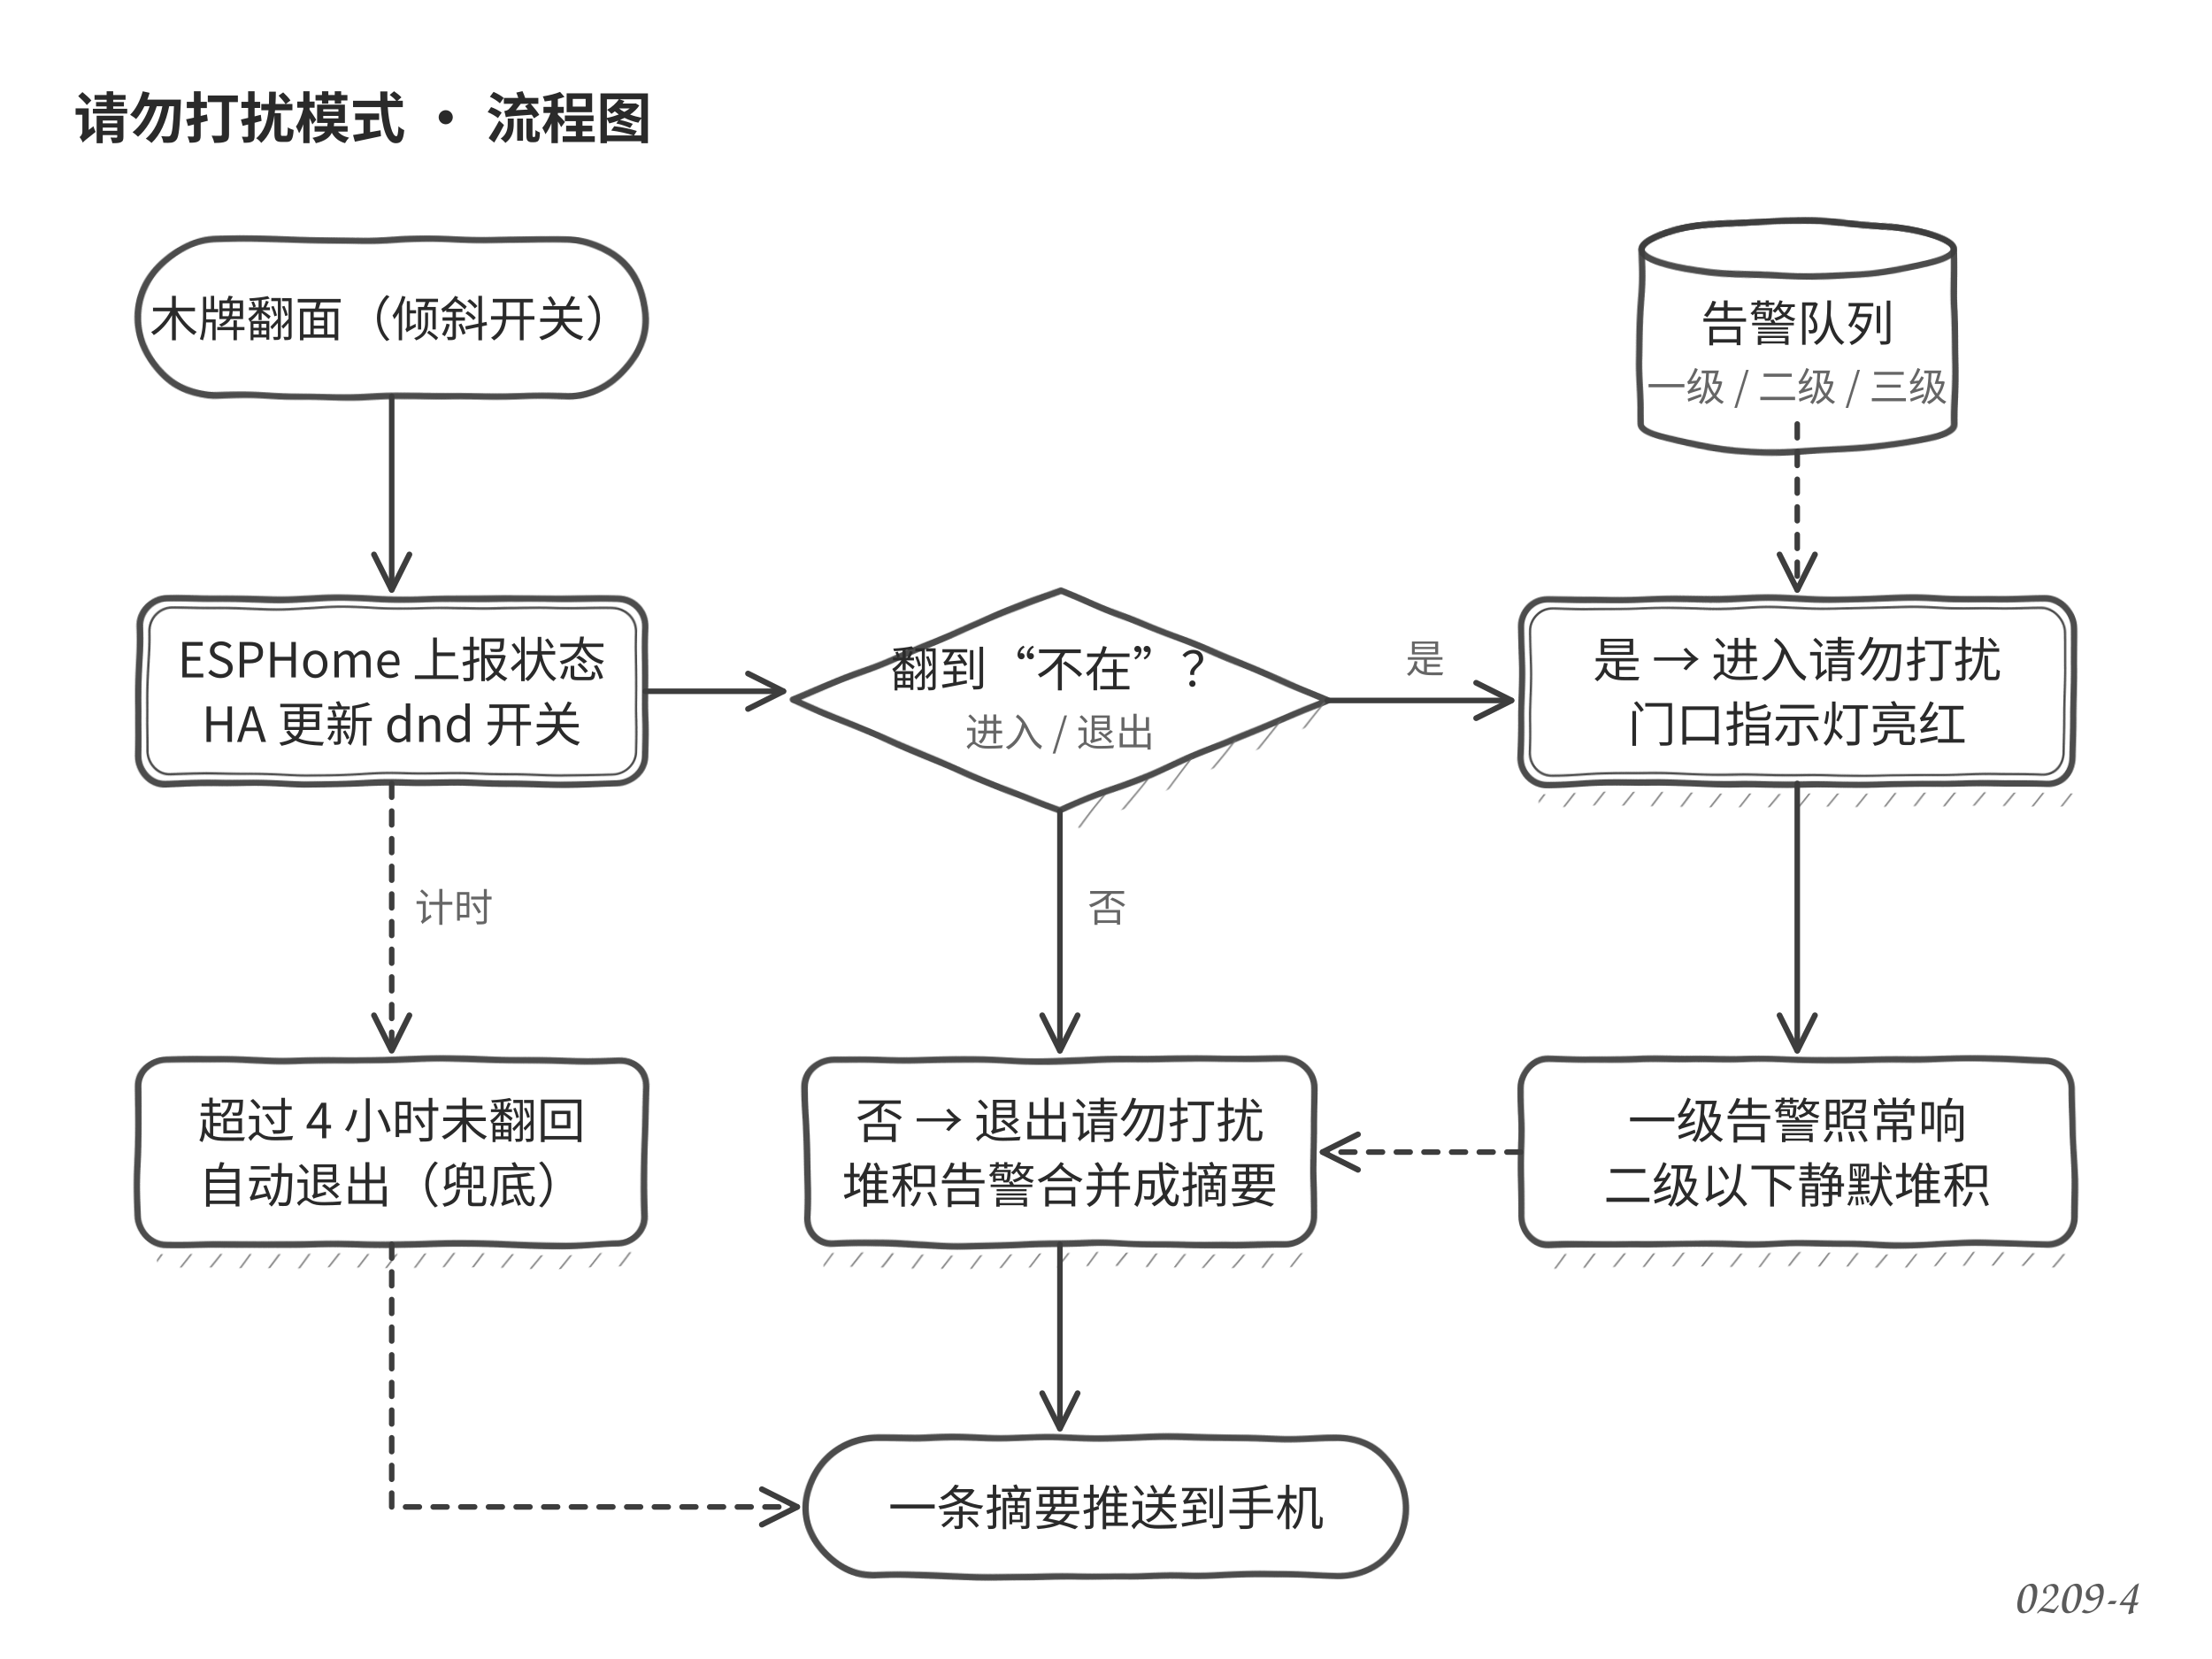
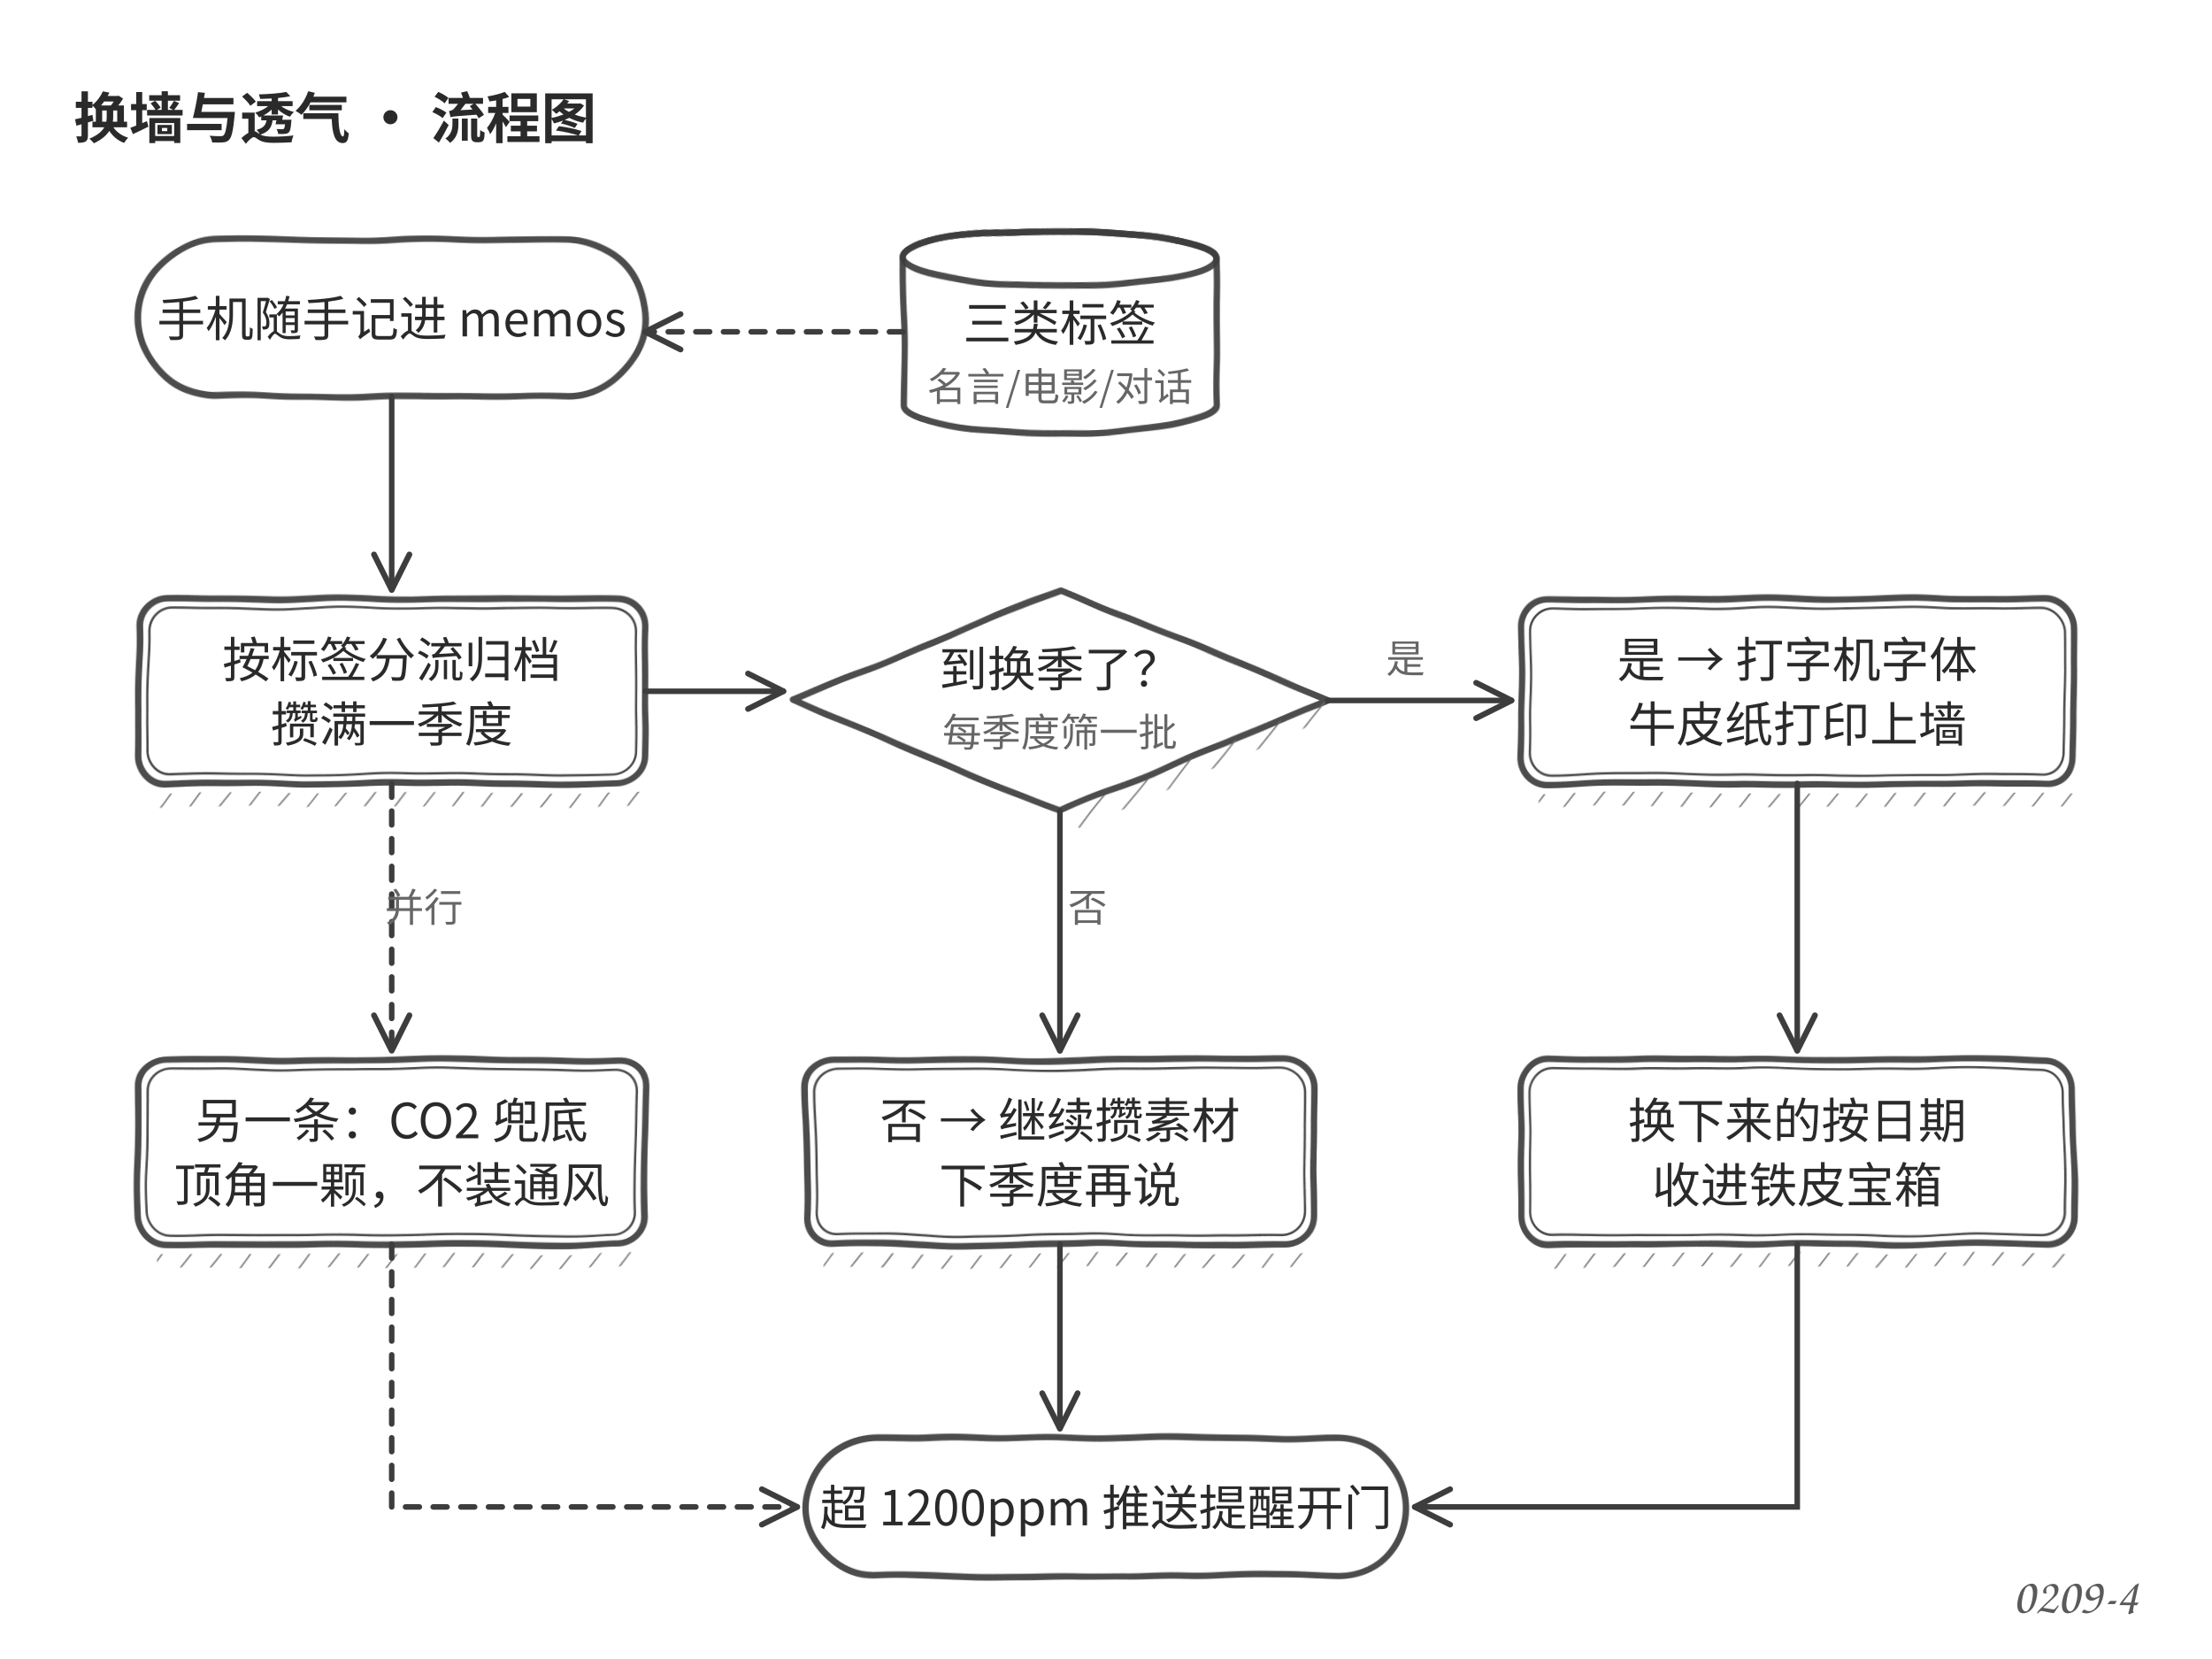
<svg xmlns="http://www.w3.org/2000/svg" viewBox="0 0 480 360" width="480" height="360" font-family="'Noto Sans SC','PingFang SC','Noto Sans CJK SC',sans-serif">
  <defs>
    <filter id="p0209-4-pencil" x="-5%" y="-5%" width="110%" height="110%">
      <feTurbulence type="fractalNoise" baseFrequency="0.045" numOctaves="2" seed="6" result="n" />
      <feDisplacementMap in="SourceGraphic" in2="n" scale="1.4" xChannelSelector="R" yChannelSelector="G" />
    </filter>
    <pattern id="p0209-4-shade" width="5" height="5" patternUnits="userSpaceOnUse" patternTransform="rotate(38)">
      <line x1="0" y1="0" x2="0" y2="5" stroke="#6b6b6b" stroke-width="0.7" stroke-opacity="0.8" />
    </pattern>
    <marker id="p0209-4-arrow" viewBox="0 0 10 10" refX="9" refY="5" markerWidth="8" markerHeight="8" orient="auto-start-reverse">
      <path d="M1 1 L9 5 L1 9" fill="none" stroke="#3d3d3d" stroke-width="1.3" stroke-linecap="round" stroke-linejoin="round" />
    </marker>
  </defs>
-   <text x="16" y="30" font-weight="700" font-size="12" fill="#2a2a2a">请勿打扰模式 · 流程图</text>
+   <text x="16" y="30" font-weight="700" font-size="12" fill="#2a2a2a">换墙与透气 · 流程图</text>
  <g filter="url(#p0209-4-pencil)" stroke="#3d3d3d" fill="none" stroke-linecap="round" stroke-linejoin="round" stroke-width="1.4" stroke-opacity="0.92">
-     <rect x="30" y="52" width="110" height="34" rx="17" />
-     <path d="M356 54 a34 6 0 0 1 68 0 v38 a34 6 0 0 1 -68 0 Z" />
-     <ellipse cx="390" cy="54" rx="34" ry="6" />
+     <rect x="30" y="52" width="110" height="34" rx="17.0" />
+     <path d="M196 56 a34.0 6 0 0 1 68 0 v32 a34.0 6 0 0 1 -68 0 Z" />
+     <ellipse cx="230.0" cy="56" rx="34.0" ry="6" />
    <rect x="30" y="130" width="110" height="40" rx="6" />
    <rect x="32" y="132" width="106" height="36" rx="5" stroke-width="0.5" />
-     <path d="M230 128 l58 24 l-58 24 l-58 -24 Z" />
+     <path d="M34 172 h106 v3 h-106 Z" fill="url(#p0209-4-shade)" stroke="none" />
+     <path d="M230.0 128 l58.0 24.0 l-58.0 24.0 l-58.0 -24.0 Z" />
+     <path d="M232.0 176 l56.0 -24.0 l4 2 l-58.0 26.0 Z" fill="url(#p0209-4-shade)" stroke="none" />
    <rect x="330" y="130" width="120" height="40" rx="6" />
    <rect x="332" y="132" width="116" height="36" rx="5" stroke-width="0.5" />
+     <path d="M334 172 h116 v3 h-116 Z" fill="url(#p0209-4-shade)" stroke="none" />
    <rect x="30" y="230" width="110" height="40" rx="6" />
+     <rect x="32" y="232" width="106" height="36" rx="5" stroke-width="0.5" />
+     <path d="M34 272 h106 v3 h-106 Z" fill="url(#p0209-4-shade)" stroke="none" />
    <rect x="175" y="230" width="110" height="40" rx="6" />
+     <rect x="177" y="232" width="106" height="36" rx="5" stroke-width="0.5" />
+     <path d="M179 272 h106 v3 h-106 Z" fill="url(#p0209-4-shade)" stroke="none" />
    <rect x="330" y="230" width="120" height="40" rx="6" />
-     <path d="M232 176 l56 -24 l4 2 l-58 26 Z" fill="url(#p0209-4-shade)" stroke="none" />
-     <path d="M334 172 h116 v3 h-116 Z" fill="url(#p0209-4-shade)" stroke="none" />
-     <path d="M34 272 h106 v3 h-106 Z M179 272 h106 v3 h-106 Z M334 272 h116 v3 h-116 Z" fill="url(#p0209-4-shade)" stroke="none" />
-     <rect x="175" y="312" width="130" height="30" rx="15" />
+     <rect x="332" y="232" width="116" height="36" rx="5" stroke-width="0.5" />
+     <path d="M334 272 h116 v3 h-116 Z" fill="url(#p0209-4-shade)" stroke="none" />
+     <rect x="175" y="312" width="130" height="30" rx="15.0" />
  </g>
  <g stroke="#3d3d3d" stroke-width="1.2" fill="none" marker-end="url(#p0209-4-arrow)" stroke-linecap="round">
    <path d="M85 86 V128" />
-     <path d="M390 92 V128" stroke-dasharray="3 3" />
+     <path d="M196 72 Q160 72 140 72" stroke-dasharray="3 3" />
    <path d="M140 150 H170" />
    <path d="M288 152 H328" />
    <path d="M230 176 V228" />
    <path d="M390 170 V228" />
    <path d="M85 170 V228" stroke-dasharray="3 3" />
-     <path d="M330 250 H287" stroke-dasharray="3 3" />
    <path d="M230 270 V310" />
+     <path d="M390 270 V327 H307" />
    <path d="M85 270 V327 H173" stroke-dasharray="3 3" />
  </g>
  <g font-size="10.5" fill="#2a2a2a" text-anchor="middle">
-     <text x="85" y="73">木牌翻面（倾斜开关）</text>
-     <text x="390" y="74">告警队列</text>
-     <text x="390" y="87" font-size="8.5" fill="#666">一级 / 二级 / 三级</text>
-     <text x="85" y="147">ESPHome 上报状态</text>
-     <text x="85" y="161">HA 更新 dnd 开关</text>
-     <text x="230" y="149">翻到“不在”？</text>
-     <text x="230" y="162" font-size="8.5" fill="#666">进入 / 退出</text>
-     <text x="390" y="147">是 → 进入请勿打扰</text>
-     <text x="390" y="161">门口指示灯亮红</text>
-     <text x="85" y="247">超过 4 小时未翻回</text>
-     <text x="85" y="261">自动退出（兜底）</text>
-     <text x="230" y="247">否 → 退出请勿打扰</text>
-     <text x="230" y="261">堆积告警合并成摘要</text>
-     <text x="390" y="247">一级告警照常响</text>
-     <text x="390" y="261">二级以下静默堆积</text>
-     <text x="240" y="331">一条摘要推送到手机</text>
-   </g>
-   <g font-size="8.5" fill="#666">
-     <text x="305" y="146">是</text>
-     <text x="236" y="200">否</text>
-     <text x="90" y="200">计时</text>
+     <text x="85" y="73">手机随手记进 memos</text>
+     <text x="230" y="74">三类标签</text>
+     <text x="230" y="87" font-size="8.5" fill="#666">名言/电影/对话</text>
+     <text x="85" y="147">按标签分流归档</text>
+     <text x="85" y="161">攒满一季度</text>
+     <text x="230" y="149">到换季了？</text>
+     <text x="230" y="162" font-size="8.5" fill="#666">每季度筛一批</text>
+     <text x="390" y="147">是 → 打字机字体</text>
+     <text x="390" y="161">牛皮纸打印上墙</text>
+     <text x="85" y="247">另一条：CO2 兜底</text>
+     <text x="85" y="261">顶角一颗，不装通风</text>
+     <text x="230" y="247">否 → 继续攒素材</text>
+     <text x="230" y="261">下季度再说</text>
+     <text x="390" y="247">换下来的按日期</text>
+     <text x="390" y="261">收进铁皮宝箱</text>
+     <text x="240" y="331">超 1200ppm 推送提醒开门</text>
+     <text x="305" y="146" font-size="8.5" fill="#666">是</text>
+     <text x="236" y="200" font-size="8.5" fill="#666">否</text>
+     <text x="92" y="200" font-size="8.5" fill="#666">并行</text>
  </g>
  <text x="464" y="350" text-anchor="end" font-family="'Long Cang','Kaiti SC',cursive" font-size="11" fill="#5a5a5a">0209-4</text>
</svg>
